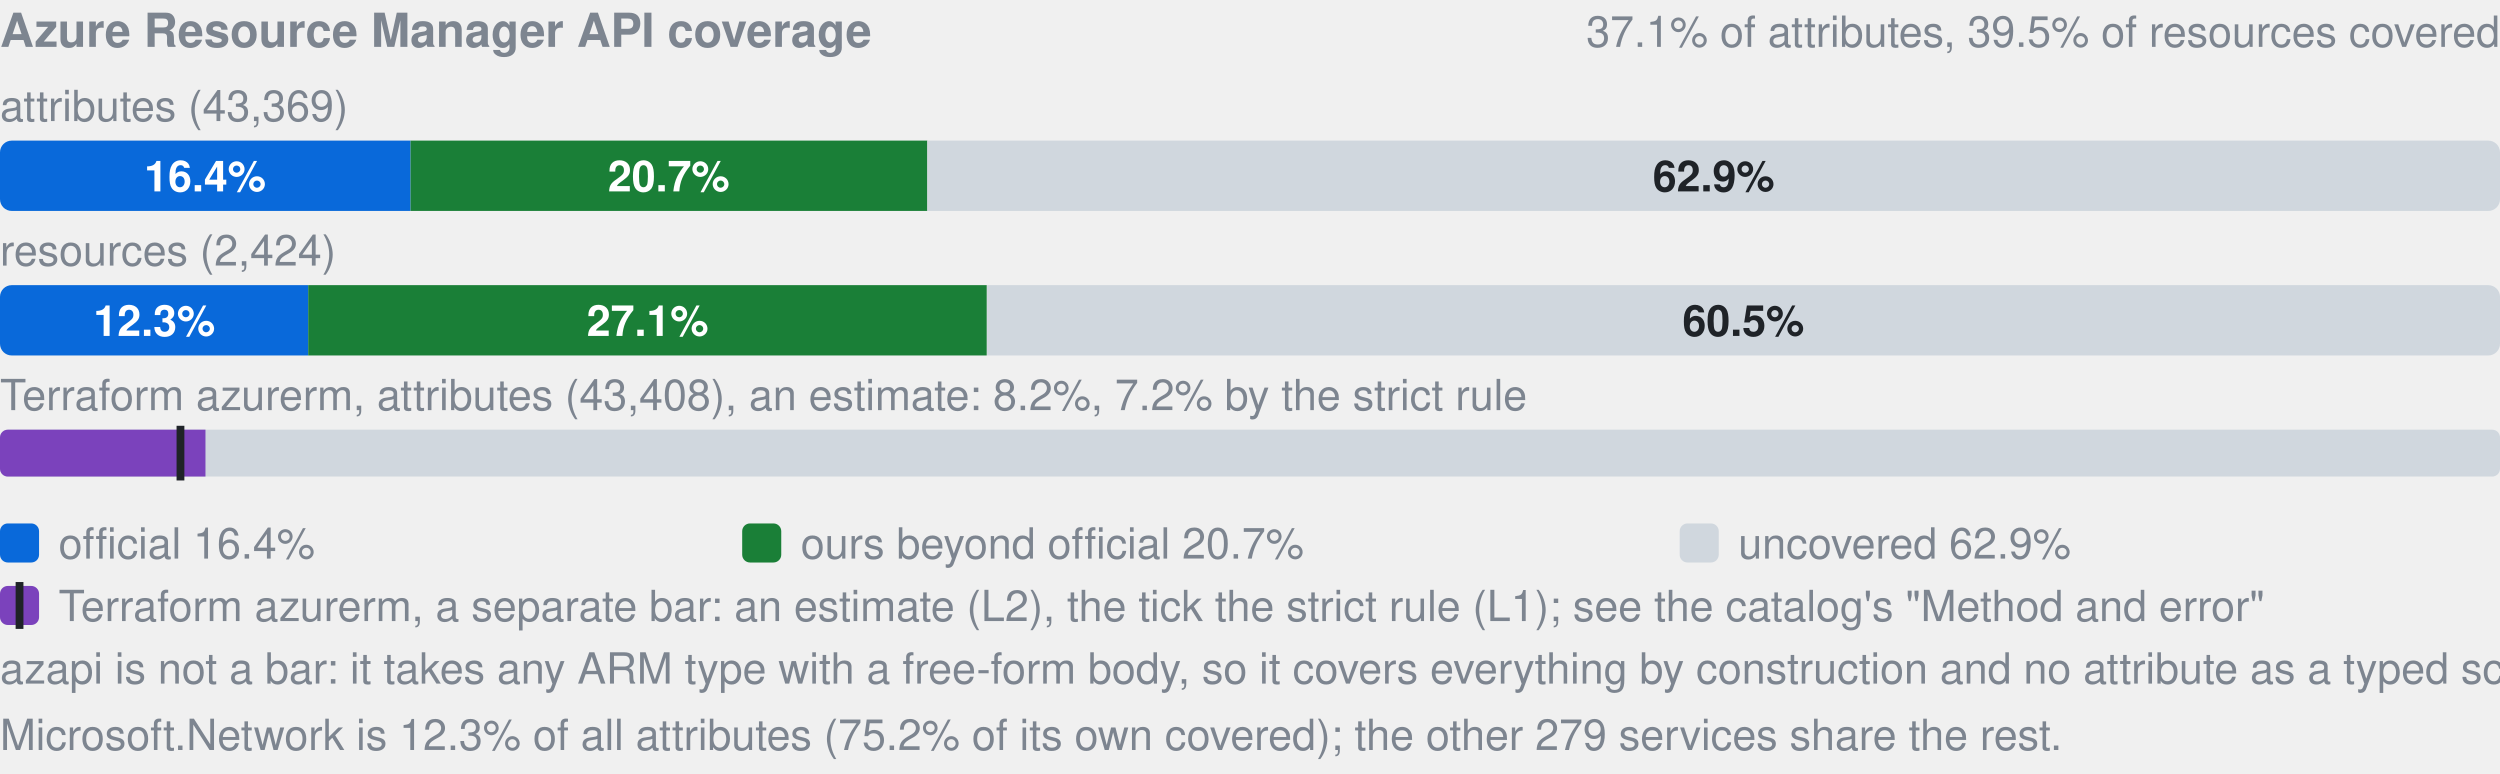
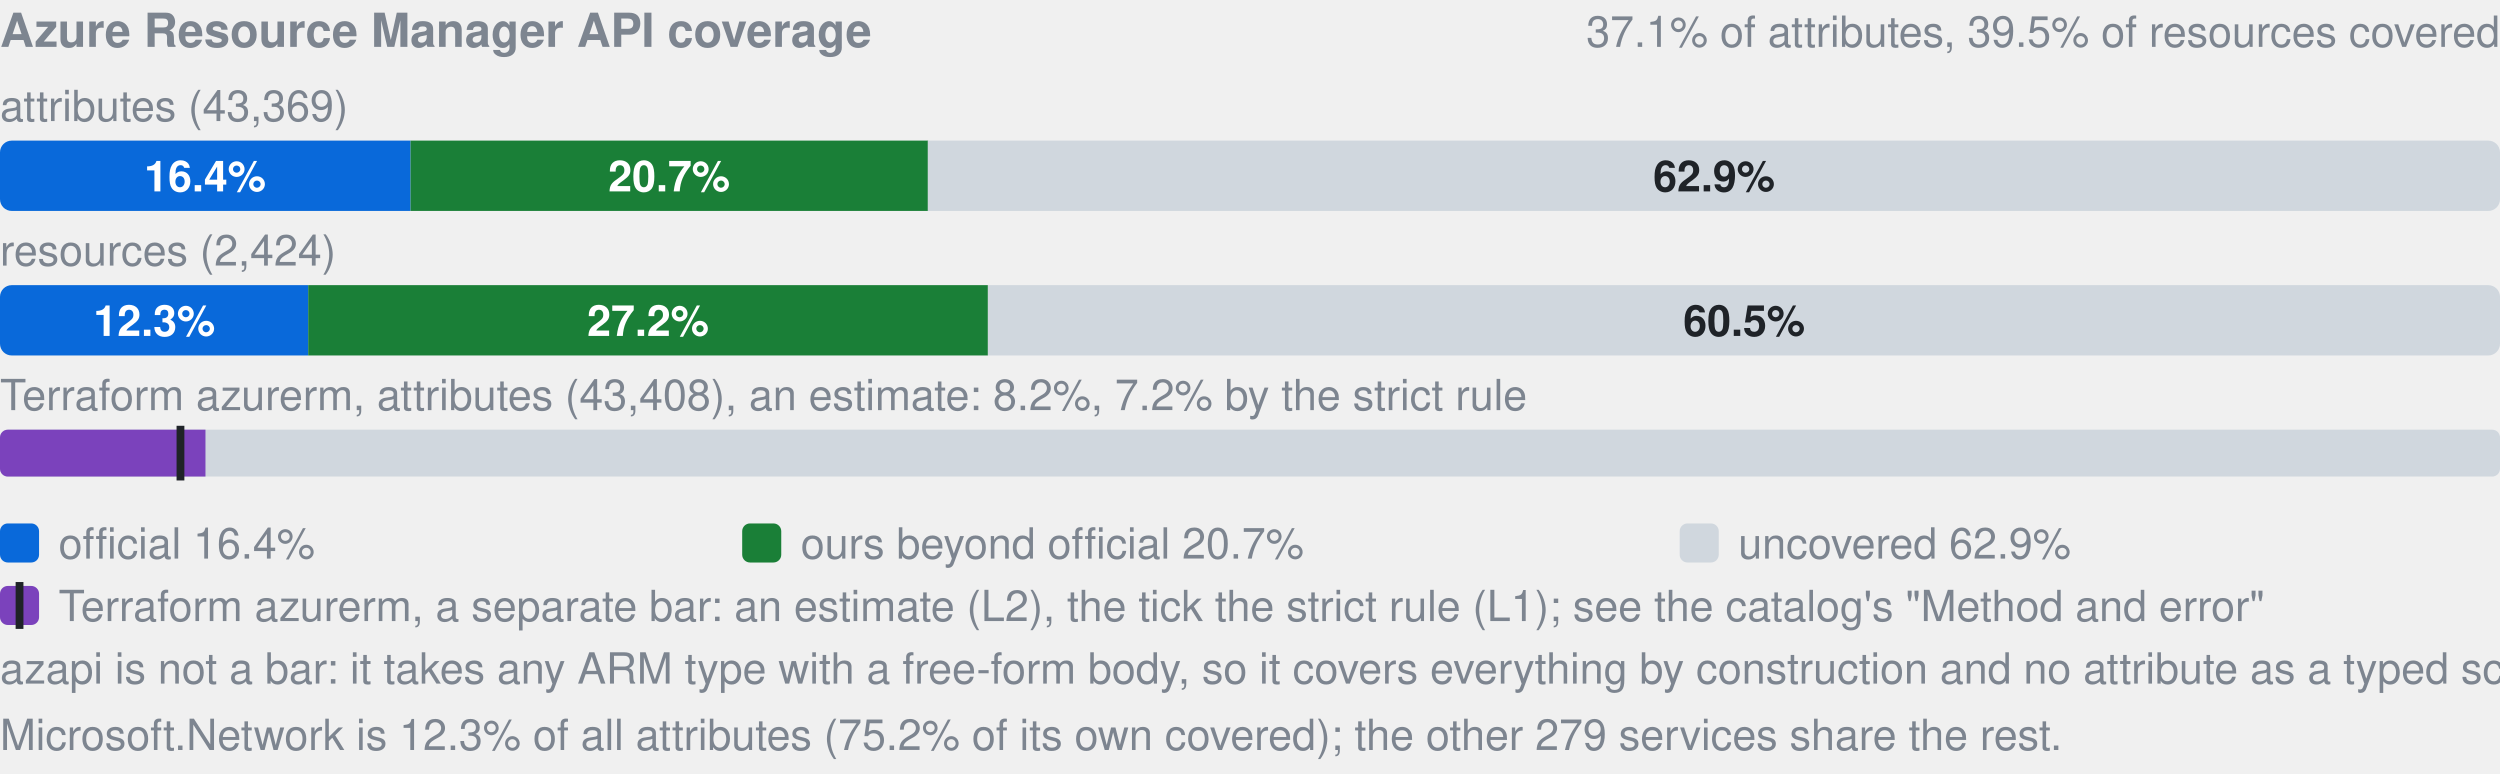
- <svg xmlns="http://www.w3.org/2000/svg" width="640" height="198" viewBox="0 0 640 198" role="img" aria-label="Azure Resource Manager API coverage: by attributes 16.4% official, 20.7% ours beyond official, 62.9% uncovered, of 43369; by resources 12.3% official, 27.1% ours beyond official, 60.5% uncovered, of 2424; Terraform azurerm, an estimate: 8.2% (L2), 7.2% by the strict rule (L1). azapi is not a bar: it takes any ARM type with a free-form body, so it covers everything by construction and no attribute as a typed schema.">
+ <svg xmlns="http://www.w3.org/2000/svg" width="640" height="198" viewBox="0 0 640 198" role="img" aria-label="Azure Resource Manager API coverage: by attributes 16.4% official, 20.7% ours beyond official, 62.9% uncovered, of 43369; by resources 12.3% official, 27.2% ours beyond official, 60.5% uncovered, of 2424; Terraform azurerm, an estimate: 8.2% (L2), 7.2% by the strict rule (L1). azapi is not a bar: it takes any ARM type with a free-form body, so it covers everything by construction and no attribute as a typed schema.">
  <style>text{font-family:-apple-system,BlinkMacSystemFont,"Segoe UI",Helvetica,Arial,sans-serif}.s{font-size:11px;font-weight:600}.t{font-size:11px;fill:#7d8590}.h{font-size:12px;font-weight:600;fill:#7d8590}</style>
  <text x="0" y="12" class="h">Azure Resource Manager API coverage</text>
  <text x="640" y="12" text-anchor="end" class="t">37.1% of attributes, 39.5% of resources covered</text>
  <text x="0" y="31" class="t">attributes (43,369)</text>
  <clipPath id="a">
    <rect x="0.0" y="36.0" width="640.0" height="18.0" rx="3" />
  </clipPath>
  <g clip-path="url(#a)">
    <rect x="0.0" y="36.0" width="105.1" height="18.0" fill="#0969da" />
-     <rect x="105.1" y="36.0" width="132.3" height="18.0" fill="#1a7f37" />
-     <rect x="237.4" y="36.0" width="402.6" height="18.0" fill="#d0d7de" />
+     <rect x="105.1" y="36.0" width="132.5" height="18.0" fill="#1a7f37" />
+     <rect x="237.5" y="36.0" width="402.5" height="18.0" fill="#d0d7de" />
  </g>
  <text x="52.5" y="49.0" text-anchor="middle" fill="#fff" class="s">16.4%</text>
-   <text x="171.2" y="49.0" text-anchor="middle" fill="#fff" class="s">20.7%</text>
-   <text x="438.7" y="49.0" text-anchor="middle" fill="#1f2328" class="s">62.9%</text>
+   <text x="171.3" y="49.0" text-anchor="middle" fill="#fff" class="s">20.7%</text>
+   <text x="438.8" y="49.0" text-anchor="middle" fill="#1f2328" class="s">62.9%</text>
  <text x="0" y="68" class="t">resources (2,424)</text>
  <clipPath id="r">
    <rect x="0.0" y="73.0" width="640.0" height="18.0" rx="3" />
  </clipPath>
  <g clip-path="url(#r)">
    <rect x="0.0" y="73.0" width="78.9" height="18.0" fill="#0969da" />
-     <rect x="78.9" y="73.0" width="173.7" height="18.0" fill="#1a7f37" />
-     <rect x="252.7" y="73.0" width="387.3" height="18.0" fill="#d0d7de" />
+     <rect x="78.9" y="73.0" width="174.0" height="18.0" fill="#1a7f37" />
+     <rect x="252.9" y="73.0" width="387.1" height="18.0" fill="#d0d7de" />
  </g>
  <text x="39.5" y="86.0" text-anchor="middle" fill="#fff" class="s">12.3%</text>
-   <text x="165.8" y="86.0" text-anchor="middle" fill="#fff" class="s">27.1%</text>
-   <text x="446.3" y="86.0" text-anchor="middle" fill="#1f2328" class="s">60.5%</text>
+   <text x="165.9" y="86.0" text-anchor="middle" fill="#fff" class="s">27.2%</text>
+   <text x="446.5" y="86.0" text-anchor="middle" fill="#1f2328" class="s">60.5%</text>
  <text x="0" y="105" class="t">Terraform azurerm, attributes (43,408), an estimate: 8.2%, 7.2% by the strict rule</text>
  <clipPath id="tf">
    <rect x="0.0" y="110.0" width="640.0" height="12.0" rx="2" />
  </clipPath>
  <g clip-path="url(#tf)">
    <rect x="0.0" y="110.0" width="640.0" height="12.0" fill="#d0d7de" />
    <rect x="0.0" y="110.0" width="52.6" height="12.0" fill="#7b42bc" />
  </g>
  <rect x="45.2" y="109.0" width="2" height="14.0" fill="#1f2328" />
  <rect x="0" y="134" width="10" height="10" rx="2" fill="#0969da" />
  <text x="15" y="143" class="t">official 16.4%</text>
  <rect x="190" y="134" width="10" height="10" rx="2" fill="#1a7f37" />
  <text x="205" y="143" class="t">ours beyond official 20.7%</text>
  <rect x="430" y="134" width="10" height="10" rx="2" fill="#d0d7de" />
  <text x="445" y="143" class="t">uncovered 62.9%</text>
  <rect x="0" y="150" width="10" height="10" rx="2" fill="#7b42bc" />
  <rect x="4" y="149" width="2" height="12" fill="#1f2328" />
  <text x="15" y="159" class="t">Terraform azurerm, a separate bar: an estimate (L2), the tick the strict rule (L1); see the catalog's "Method and error"</text>
  <text x="0" y="175" class="t">azapi is not a bar: it takes any ARM type with a free-form body, so it covers everything by construction and no attribute as a typed schema.</text>
  <text x="0" y="192" class="t">Microsoft.Network is 12.3% of all attributes (75.2% of its own covered); the other 279 services share the rest.</text>
</svg>
